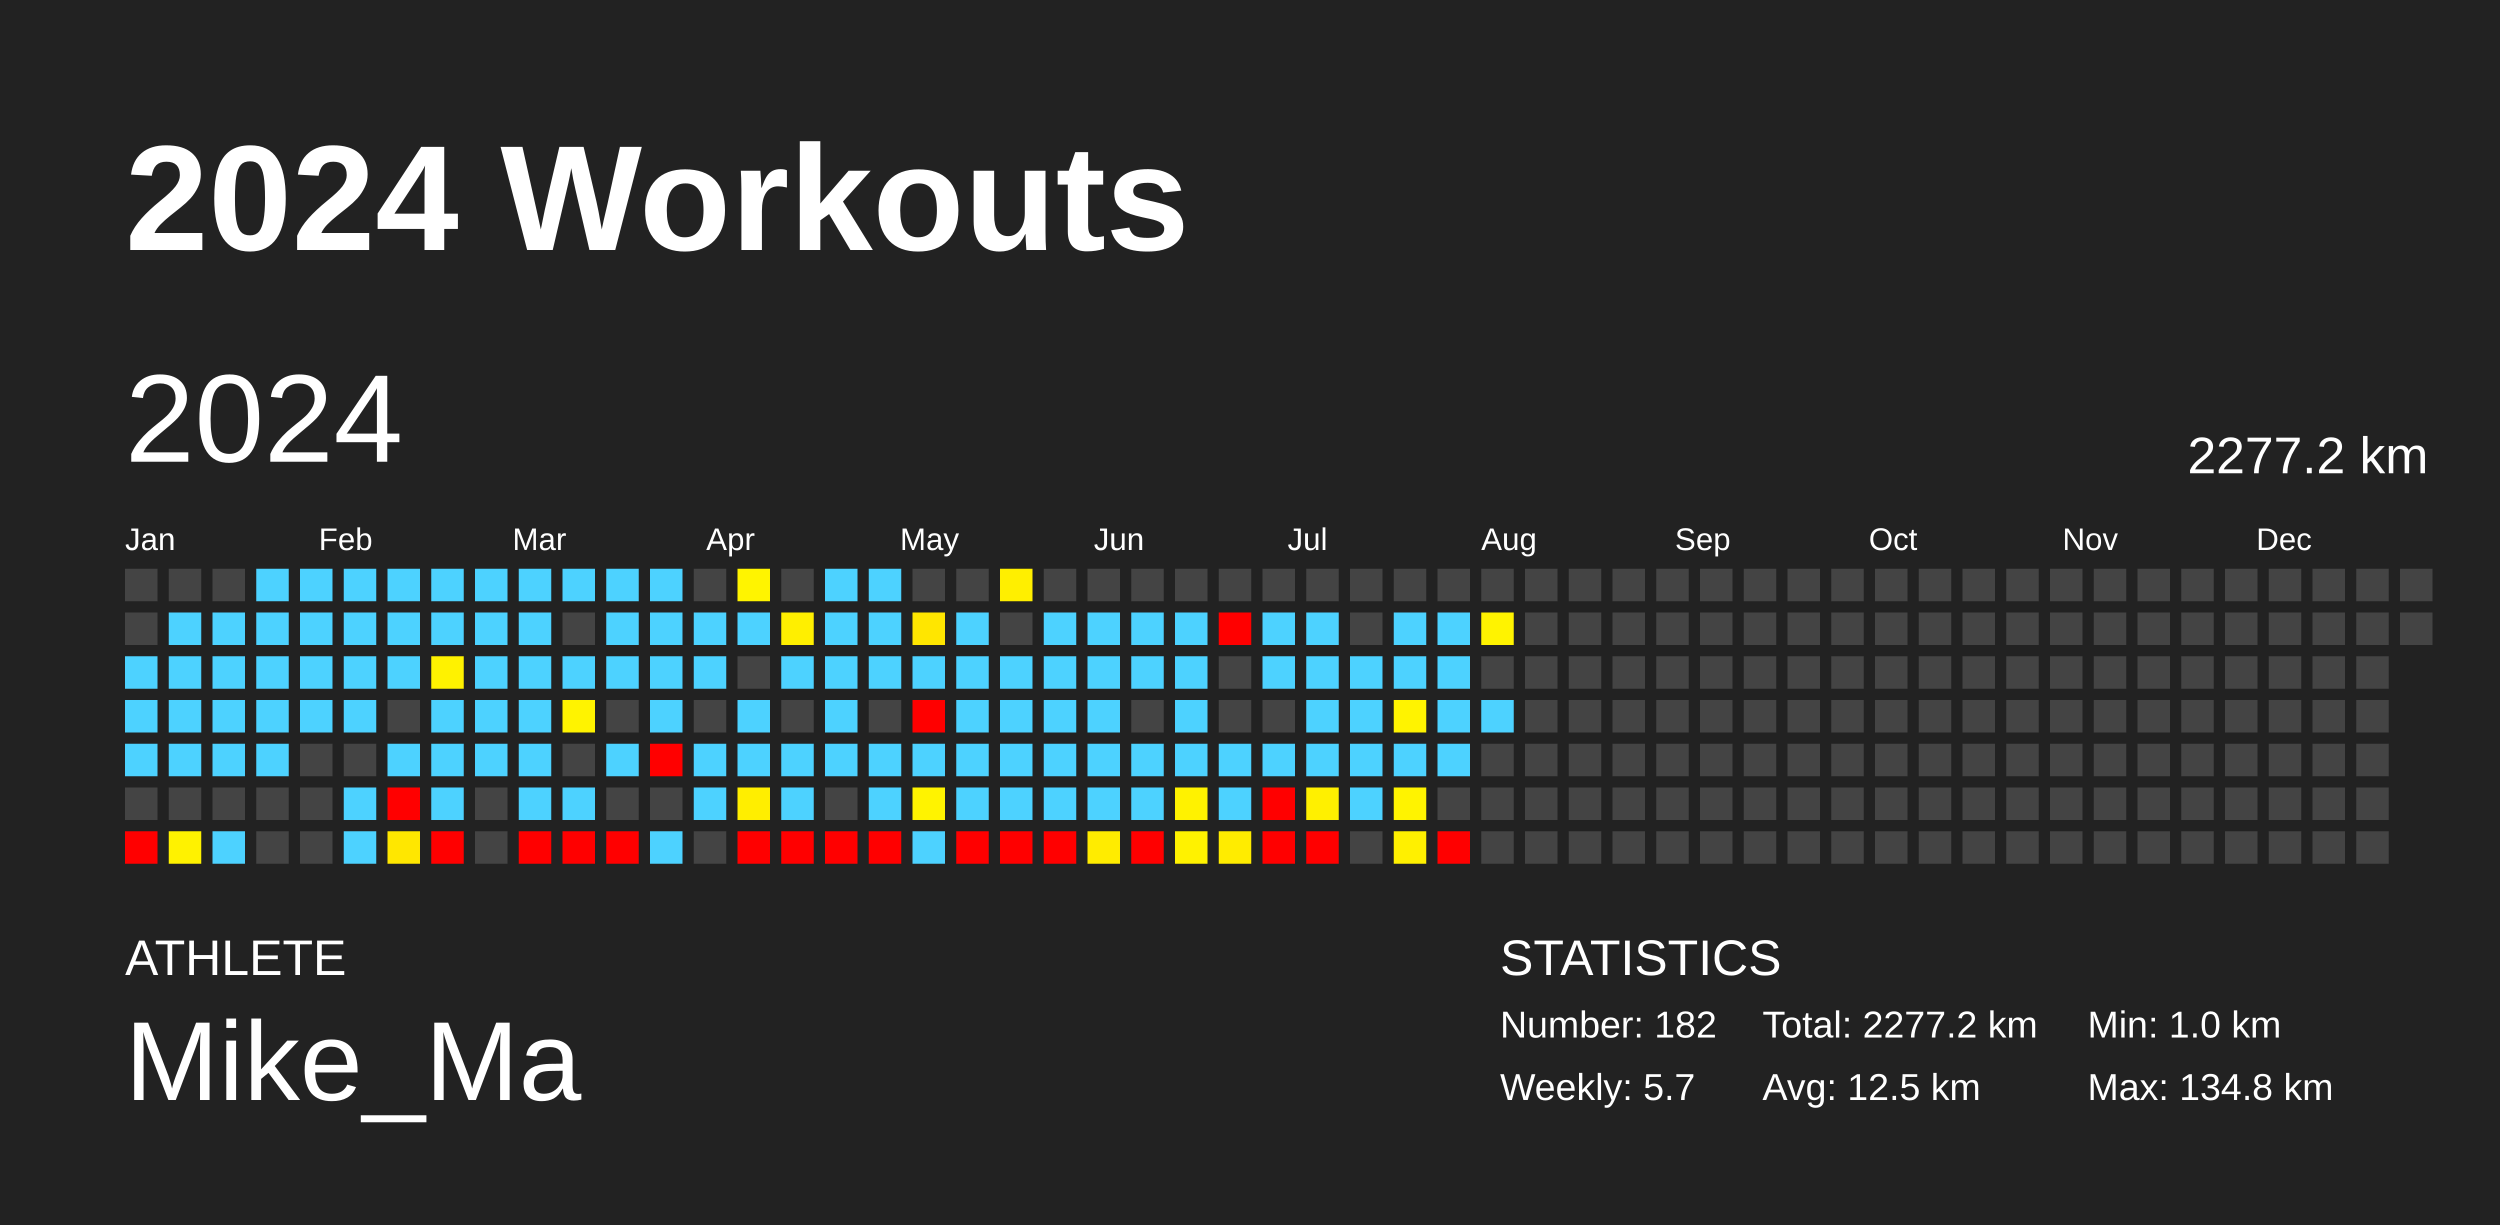
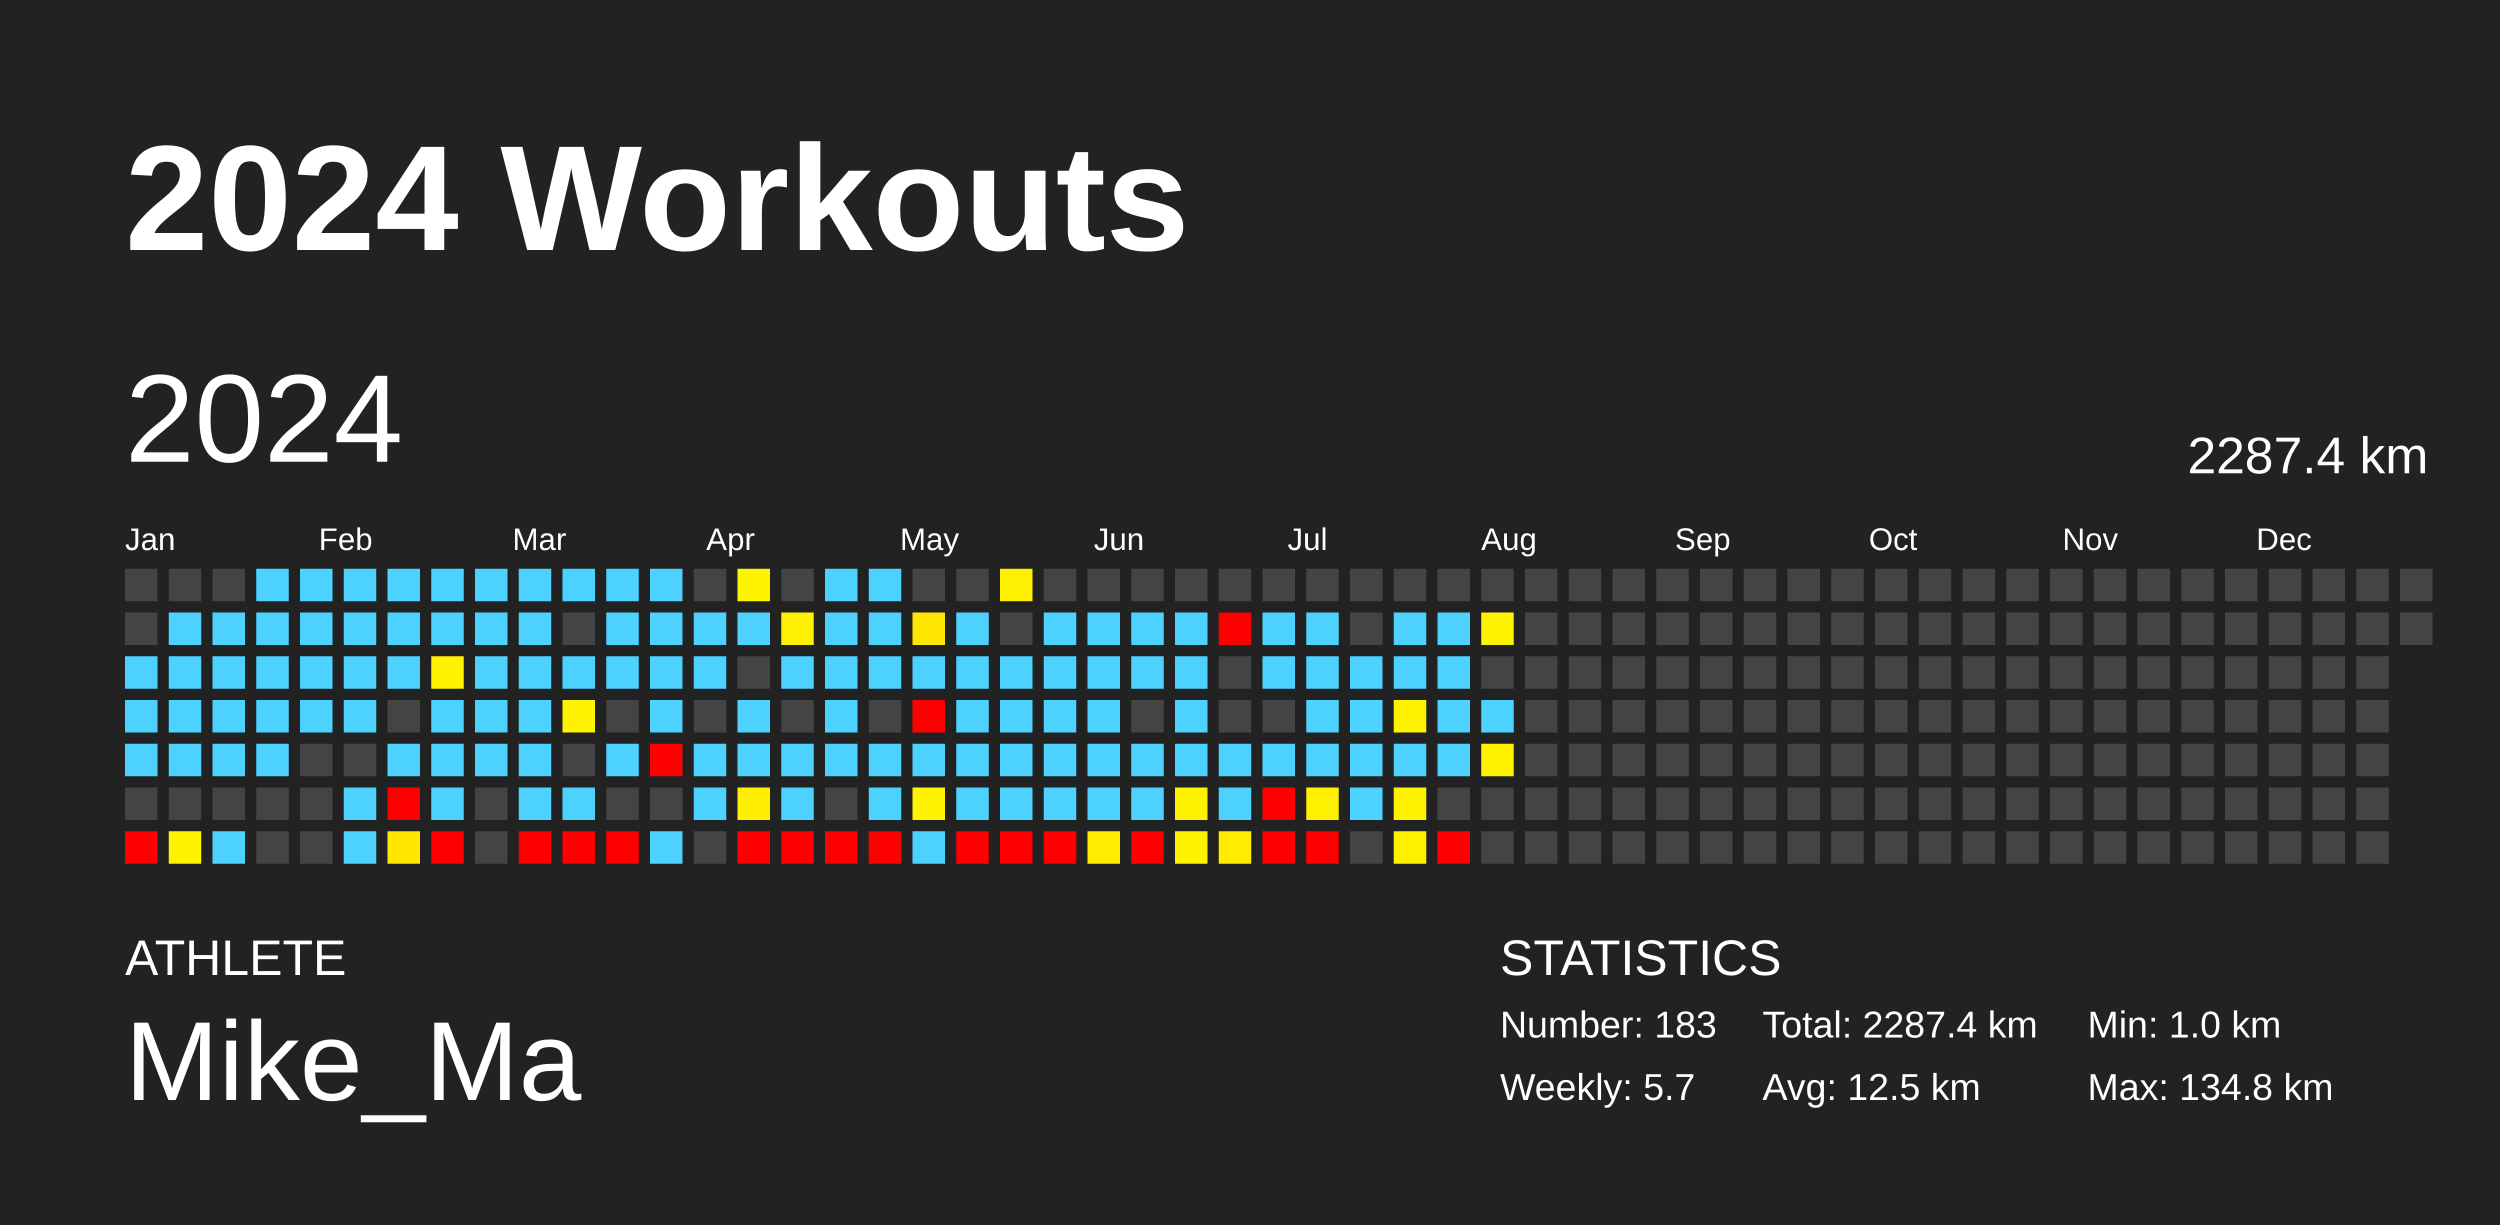
<svg xmlns="http://www.w3.org/2000/svg" baseProfile="full" height="98mm" version="1.1" viewBox="0,0,200,98" width="200mm">
  <defs />
  <rect fill="#222222" height="98" width="200" x="0" y="0" />
  <text fill="#FFFFFF" style="font-size:12px; font-family:Arial; font-weight:bold;" x="10" y="20">2024 Workouts</text>
  <text fill="#FFFFFF" style="font-size:4px; font-family:Arial" x="10" y="78">ATHLETE</text>
  <text fill="#FFFFFF" style="font-size:9px; font-family:Arial" x="10" y="88">Mike_Ma</text>
  <text fill="#FFFFFF" style="font-size:4px; font-family:Arial" x="120" y="78">STATISTICS</text>
-   <text fill="#FFFFFF" style="font-size:3px; font-family:Arial" x="120" y="83">Number: 182</text>
+   <text fill="#FFFFFF" style="font-size:3px; font-family:Arial" x="120" y="83">Number: 183</text>
  <text fill="#FFFFFF" style="font-size:3px; font-family:Arial" x="120" y="88">Weekly: 5.7</text>
-   <text fill="#FFFFFF" style="font-size:3px; font-family:Arial" x="141" y="83">Total: 2277.2 km</text>
+   <text fill="#FFFFFF" style="font-size:3px; font-family:Arial" x="141" y="83">Total: 2287.4 km</text>
  <text fill="#FFFFFF" style="font-size:3px; font-family:Arial" x="141" y="88">Avg: 12.5 km</text>
  <text fill="#FFFFFF" style="font-size:3px; font-family:Arial" x="167" y="83">Min: 1.0 km</text>
  <text fill="#FFFFFF" style="font-size:3px; font-family:Arial" x="167" y="88">Max: 134.8 km</text>
  <text dominant-baseline="hanging" fill="#FFFFFF" style="font-size:10.0px; font-family:Arial;" x="10" y="30">2024</text>
-   <text dominant-baseline="hanging" fill="#FFFFFF" style="font-size:4.125px; font-family:Arial;" x="175" y="35">2277.2 km</text>
+   <text dominant-baseline="hanging" fill="#FFFFFF" style="font-size:4.125px; font-family:Arial;" x="175" y="35">2287.4 km</text>
  <text fill="#FFFFFF" style="font-size:2.5px; font-family:Arial" x="10.0" y="44">Jan</text>
  <text fill="#FFFFFF" style="font-size:2.5px; font-family:Arial" x="25.5" y="44">Feb</text>
  <text fill="#FFFFFF" style="font-size:2.5px; font-family:Arial" x="41.0" y="44">Mar</text>
  <text fill="#FFFFFF" style="font-size:2.5px; font-family:Arial" x="56.5" y="44">Apr</text>
  <text fill="#FFFFFF" style="font-size:2.5px; font-family:Arial" x="72.0" y="44">May</text>
  <text fill="#FFFFFF" style="font-size:2.5px; font-family:Arial" x="87.5" y="44">Jun</text>
  <text fill="#FFFFFF" style="font-size:2.5px; font-family:Arial" x="103.0" y="44">Jul</text>
  <text fill="#FFFFFF" style="font-size:2.5px; font-family:Arial" x="118.5" y="44">Aug</text>
  <text fill="#FFFFFF" style="font-size:2.5px; font-family:Arial" x="134.0" y="44">Sep</text>
  <text fill="#FFFFFF" style="font-size:2.5px; font-family:Arial" x="149.5" y="44">Oct</text>
  <text fill="#FFFFFF" style="font-size:2.5px; font-family:Arial" x="165.0" y="44">Nov</text>
  <text fill="#FFFFFF" style="font-size:2.5px; font-family:Arial" x="180.5" y="44">Dec</text>
  <rect fill="#444444" height="2.6" width="2.6" x="10.0" y="45.5" />
  <rect fill="#444444" height="2.6" width="2.6" x="10.0" y="49.0" />
  <rect fill="#4dd2ff" height="2.6" width="2.6" x="10.0" y="52.5" />
  <rect fill="#4dd2ff" height="2.6" width="2.6" x="10.0" y="56.0" />
  <rect fill="#4dd2ff" height="2.6" width="2.6" x="10.0" y="59.5" />
  <rect fill="#444444" height="2.6" width="2.6" x="10.0" y="63.0" />
  <rect fill="red" height="2.6" width="2.6" x="10.0" y="66.5" />
  <rect fill="#444444" height="2.6" width="2.6" x="13.5" y="45.5" />
  <rect fill="#4dd2ff" height="2.6" width="2.6" x="13.5" y="49.0" />
  <rect fill="#4dd2ff" height="2.6" width="2.6" x="13.5" y="52.5" />
  <rect fill="#4dd2ff" height="2.6" width="2.6" x="13.5" y="56.0" />
  <rect fill="#4dd2ff" height="2.6" width="2.6" x="13.5" y="59.5" />
  <rect fill="#444444" height="2.6" width="2.6" x="13.5" y="63.0" />
  <rect fill="#fff200" height="2.6" width="2.6" x="13.5" y="66.5" />
  <rect fill="#444444" height="2.6" width="2.6" x="17.0" y="45.5" />
  <rect fill="#4dd2ff" height="2.6" width="2.6" x="17.0" y="49.0" />
  <rect fill="#4dd2ff" height="2.6" width="2.6" x="17.0" y="52.5" />
  <rect fill="#4dd2ff" height="2.6" width="2.6" x="17.0" y="56.0" />
  <rect fill="#4dd2ff" height="2.6" width="2.6" x="17.0" y="59.5" />
  <rect fill="#444444" height="2.6" width="2.6" x="17.0" y="63.0" />
  <rect fill="#4dd2ff" height="2.6" width="2.6" x="17.0" y="66.5" />
  <rect fill="#4dd2ff" height="2.6" width="2.6" x="20.5" y="45.5" />
  <rect fill="#4dd2ff" height="2.6" width="2.6" x="20.5" y="49.0" />
  <rect fill="#4dd2ff" height="2.6" width="2.6" x="20.5" y="52.5" />
  <rect fill="#4dd2ff" height="2.6" width="2.6" x="20.5" y="56.0" />
  <rect fill="#4dd2ff" height="2.6" width="2.6" x="20.5" y="59.5" />
  <rect fill="#444444" height="2.6" width="2.6" x="20.5" y="63.0" />
  <rect fill="#444444" height="2.6" width="2.6" x="20.5" y="66.5" />
  <rect fill="#4dd2ff" height="2.6" width="2.6" x="24.0" y="45.5" />
  <rect fill="#4dd2ff" height="2.6" width="2.6" x="24.0" y="49.0" />
  <rect fill="#4dd2ff" height="2.6" width="2.6" x="24.0" y="52.5" />
  <rect fill="#4dd2ff" height="2.6" width="2.6" x="24.0" y="56.0" />
  <rect fill="#444444" height="2.6" width="2.6" x="24.0" y="59.5" />
  <rect fill="#444444" height="2.6" width="2.6" x="24.0" y="63.0" />
  <rect fill="#444444" height="2.6" width="2.6" x="24.0" y="66.5" />
  <rect fill="#4dd2ff" height="2.6" width="2.6" x="27.5" y="45.5" />
  <rect fill="#4dd2ff" height="2.6" width="2.6" x="27.5" y="49.0" />
  <rect fill="#4dd2ff" height="2.6" width="2.6" x="27.5" y="52.5" />
  <rect fill="#4dd2ff" height="2.6" width="2.6" x="27.5" y="56.0" />
  <rect fill="#444444" height="2.6" width="2.6" x="27.5" y="59.5" />
  <rect fill="#4dd2ff" height="2.6" width="2.6" x="27.5" y="63.0" />
  <rect fill="#4dd2ff" height="2.6" width="2.6" x="27.5" y="66.5" />
  <rect fill="#4dd2ff" height="2.6" width="2.6" x="31.0" y="45.5" />
  <rect fill="#4dd2ff" height="2.6" width="2.6" x="31.0" y="49.0" />
  <rect fill="#4dd2ff" height="2.6" width="2.6" x="31.0" y="52.5" />
  <rect fill="#444444" height="2.6" width="2.6" x="31.0" y="56.0" />
  <rect fill="#4dd2ff" height="2.6" width="2.6" x="31.0" y="59.5" />
  <rect fill="red" height="2.6" width="2.6" x="31.0" y="63.0" />
  <rect fill="#ffe700" height="2.6" width="2.6" x="31.0" y="66.5" />
  <rect fill="#4dd2ff" height="2.6" width="2.6" x="34.5" y="45.5" />
  <rect fill="#4dd2ff" height="2.6" width="2.6" x="34.5" y="49.0" />
  <rect fill="#fff200" height="2.6" width="2.6" x="34.5" y="52.5" />
  <rect fill="#4dd2ff" height="2.6" width="2.6" x="34.5" y="56.0" />
  <rect fill="#4dd2ff" height="2.6" width="2.6" x="34.5" y="59.5" />
  <rect fill="#4dd2ff" height="2.6" width="2.6" x="34.5" y="63.0" />
  <rect fill="red" height="2.6" width="2.6" x="34.5" y="66.5" />
  <rect fill="#4dd2ff" height="2.6" width="2.6" x="38.0" y="45.5" />
  <rect fill="#4dd2ff" height="2.6" width="2.6" x="38.0" y="49.0" />
  <rect fill="#4dd2ff" height="2.6" width="2.6" x="38.0" y="52.5" />
  <rect fill="#4dd2ff" height="2.6" width="2.6" x="38.0" y="56.0" />
  <rect fill="#4dd2ff" height="2.6" width="2.6" x="38.0" y="59.5" />
  <rect fill="#444444" height="2.6" width="2.6" x="38.0" y="63.0" />
  <rect fill="#444444" height="2.6" width="2.6" x="38.0" y="66.5" />
  <rect fill="#4dd2ff" height="2.6" width="2.6" x="41.5" y="45.5" />
  <rect fill="#4dd2ff" height="2.6" width="2.6" x="41.5" y="49.0" />
  <rect fill="#4dd2ff" height="2.6" width="2.6" x="41.5" y="52.5" />
  <rect fill="#4dd2ff" height="2.6" width="2.6" x="41.5" y="56.0" />
  <rect fill="#4dd2ff" height="2.6" width="2.6" x="41.5" y="59.5" />
  <rect fill="#4dd2ff" height="2.6" width="2.6" x="41.5" y="63.0" />
  <rect fill="red" height="2.6" width="2.6" x="41.5" y="66.5" />
  <rect fill="#4dd2ff" height="2.6" width="2.6" x="45.0" y="45.5" />
  <rect fill="#444444" height="2.6" width="2.6" x="45.0" y="49.0" />
  <rect fill="#4dd2ff" height="2.6" width="2.6" x="45.0" y="52.5" />
  <rect fill="#fff300" height="2.6" width="2.6" x="45.0" y="56.0" />
  <rect fill="#444444" height="2.6" width="2.6" x="45.0" y="59.5" />
  <rect fill="#4dd2ff" height="2.6" width="2.6" x="45.0" y="63.0" />
  <rect fill="red" height="2.6" width="2.6" x="45.0" y="66.5" />
  <rect fill="#4dd2ff" height="2.6" width="2.6" x="48.5" y="45.5" />
  <rect fill="#4dd2ff" height="2.6" width="2.6" x="48.5" y="49.0" />
  <rect fill="#4dd2ff" height="2.6" width="2.6" x="48.5" y="52.5" />
  <rect fill="#444444" height="2.6" width="2.6" x="48.5" y="56.0" />
  <rect fill="#4dd2ff" height="2.6" width="2.6" x="48.5" y="59.5" />
  <rect fill="#444444" height="2.6" width="2.6" x="48.5" y="63.0" />
  <rect fill="red" height="2.6" width="2.6" x="48.5" y="66.5" />
  <rect fill="#4dd2ff" height="2.6" width="2.6" x="52.0" y="45.5" />
  <rect fill="#4dd2ff" height="2.6" width="2.6" x="52.0" y="49.0" />
  <rect fill="#4dd2ff" height="2.6" width="2.6" x="52.0" y="52.5" />
  <rect fill="#4dd2ff" height="2.6" width="2.6" x="52.0" y="56.0" />
  <rect fill="red" height="2.6" width="2.6" x="52.0" y="59.5" />
  <rect fill="#444444" height="2.6" width="2.6" x="52.0" y="63.0" />
  <rect fill="#4dd2ff" height="2.6" width="2.6" x="52.0" y="66.5" />
  <rect fill="#444444" height="2.6" width="2.6" x="55.5" y="45.5" />
  <rect fill="#4dd2ff" height="2.6" width="2.6" x="55.5" y="49.0" />
  <rect fill="#4dd2ff" height="2.6" width="2.6" x="55.5" y="52.5" />
  <rect fill="#444444" height="2.6" width="2.6" x="55.5" y="56.0" />
  <rect fill="#4dd2ff" height="2.6" width="2.6" x="55.5" y="59.5" />
  <rect fill="#4dd2ff" height="2.6" width="2.6" x="55.5" y="63.0" />
  <rect fill="#444444" height="2.6" width="2.6" x="55.5" y="66.5" />
  <rect fill="#fff400" height="2.6" width="2.6" x="59.0" y="45.5" />
  <rect fill="#4dd2ff" height="2.6" width="2.6" x="59.0" y="49.0" />
  <rect fill="#444444" height="2.6" width="2.6" x="59.0" y="52.5" />
  <rect fill="#4dd2ff" height="2.6" width="2.6" x="59.0" y="56.0" />
  <rect fill="#4dd2ff" height="2.6" width="2.6" x="59.0" y="59.5" />
  <rect fill="#ffee00" height="2.6" width="2.6" x="59.0" y="63.0" />
  <rect fill="red" height="2.6" width="2.6" x="59.0" y="66.5" />
  <rect fill="#444444" height="2.6" width="2.6" x="62.5" y="45.5" />
  <rect fill="#ffef00" height="2.6" width="2.6" x="62.5" y="49.0" />
  <rect fill="#4dd2ff" height="2.6" width="2.6" x="62.5" y="52.5" />
  <rect fill="#444444" height="2.6" width="2.6" x="62.5" y="56.0" />
  <rect fill="#4dd2ff" height="2.6" width="2.6" x="62.5" y="59.5" />
  <rect fill="#4dd2ff" height="2.6" width="2.6" x="62.5" y="63.0" />
  <rect fill="red" height="2.6" width="2.6" x="62.5" y="66.5" />
  <rect fill="#4dd2ff" height="2.6" width="2.6" x="66.0" y="45.5" />
  <rect fill="#4dd2ff" height="2.6" width="2.6" x="66.0" y="49.0" />
  <rect fill="#4dd2ff" height="2.6" width="2.6" x="66.0" y="52.5" />
  <rect fill="#4dd2ff" height="2.6" width="2.6" x="66.0" y="56.0" />
  <rect fill="#4dd2ff" height="2.6" width="2.6" x="66.0" y="59.5" />
  <rect fill="#444444" height="2.6" width="2.6" x="66.0" y="63.0" />
  <rect fill="red" height="2.6" width="2.6" x="66.0" y="66.5" />
  <rect fill="#4dd2ff" height="2.6" width="2.6" x="69.5" y="45.5" />
  <rect fill="#4dd2ff" height="2.6" width="2.6" x="69.5" y="49.0" />
  <rect fill="#4dd2ff" height="2.6" width="2.6" x="69.5" y="52.5" />
  <rect fill="#444444" height="2.6" width="2.6" x="69.5" y="56.0" />
  <rect fill="#4dd2ff" height="2.6" width="2.6" x="69.5" y="59.5" />
  <rect fill="#4dd2ff" height="2.6" width="2.6" x="69.5" y="63.0" />
  <rect fill="red" height="2.6" width="2.6" x="69.5" y="66.5" />
  <rect fill="#444444" height="2.6" width="2.6" x="73.0" y="45.5" />
  <rect fill="#ffe600" height="2.6" width="2.6" x="73.0" y="49.0" />
  <rect fill="#4dd2ff" height="2.6" width="2.6" x="73.0" y="52.5" />
  <rect fill="red" height="2.6" width="2.6" x="73.0" y="56.0" />
  <rect fill="#4dd2ff" height="2.6" width="2.6" x="73.0" y="59.5" />
  <rect fill="#fff300" height="2.6" width="2.6" x="73.0" y="63.0" />
  <rect fill="#4dd2ff" height="2.6" width="2.6" x="73.0" y="66.5" />
  <rect fill="#444444" height="2.6" width="2.6" x="76.5" y="45.5" />
  <rect fill="#4dd2ff" height="2.6" width="2.6" x="76.5" y="49.0" />
  <rect fill="#4dd2ff" height="2.6" width="2.6" x="76.5" y="52.5" />
  <rect fill="#4dd2ff" height="2.6" width="2.6" x="76.5" y="56.0" />
  <rect fill="#4dd2ff" height="2.6" width="2.6" x="76.5" y="59.5" />
  <rect fill="#4dd2ff" height="2.6" width="2.6" x="76.5" y="63.0" />
  <rect fill="red" height="2.6" width="2.6" x="76.5" y="66.5" />
  <rect fill="#ffef00" height="2.6" width="2.6" x="80.0" y="45.5" />
  <rect fill="#444444" height="2.6" width="2.6" x="80.0" y="49.0" />
  <rect fill="#4dd2ff" height="2.6" width="2.6" x="80.0" y="52.5" />
  <rect fill="#4dd2ff" height="2.6" width="2.6" x="80.0" y="56.0" />
  <rect fill="#4dd2ff" height="2.6" width="2.6" x="80.0" y="59.5" />
  <rect fill="#4dd2ff" height="2.6" width="2.6" x="80.0" y="63.0" />
  <rect fill="red" height="2.6" width="2.6" x="80.0" y="66.5" />
  <rect fill="#444444" height="2.6" width="2.6" x="83.5" y="45.5" />
  <rect fill="#4dd2ff" height="2.6" width="2.6" x="83.5" y="49.0" />
  <rect fill="#4dd2ff" height="2.6" width="2.6" x="83.5" y="52.5" />
  <rect fill="#4dd2ff" height="2.6" width="2.6" x="83.5" y="56.0" />
  <rect fill="#4dd2ff" height="2.6" width="2.6" x="83.5" y="59.5" />
  <rect fill="#4dd2ff" height="2.6" width="2.6" x="83.5" y="63.0" />
  <rect fill="red" height="2.6" width="2.6" x="83.5" y="66.5" />
  <rect fill="#444444" height="2.6" width="2.6" x="87.0" y="45.5" />
  <rect fill="#4dd2ff" height="2.6" width="2.6" x="87.0" y="49.0" />
  <rect fill="#4dd2ff" height="2.6" width="2.6" x="87.0" y="52.5" />
  <rect fill="#4dd2ff" height="2.6" width="2.6" x="87.0" y="56.0" />
  <rect fill="#4dd2ff" height="2.6" width="2.6" x="87.0" y="59.5" />
  <rect fill="#4dd2ff" height="2.6" width="2.6" x="87.0" y="63.0" />
  <rect fill="#ffec00" height="2.6" width="2.6" x="87.0" y="66.5" />
  <rect fill="#444444" height="2.6" width="2.6" x="90.5" y="45.5" />
  <rect fill="#4dd2ff" height="2.6" width="2.6" x="90.5" y="49.0" />
  <rect fill="#4dd2ff" height="2.6" width="2.6" x="90.5" y="52.5" />
  <rect fill="#444444" height="2.6" width="2.6" x="90.5" y="56.0" />
  <rect fill="#4dd2ff" height="2.6" width="2.6" x="90.5" y="59.5" />
  <rect fill="#4dd2ff" height="2.6" width="2.6" x="90.5" y="63.0" />
  <rect fill="red" height="2.6" width="2.6" x="90.5" y="66.5" />
  <rect fill="#444444" height="2.6" width="2.6" x="94.0" y="45.5" />
  <rect fill="#4dd2ff" height="2.6" width="2.6" x="94.0" y="49.0" />
  <rect fill="#4dd2ff" height="2.6" width="2.6" x="94.0" y="52.5" />
  <rect fill="#4dd2ff" height="2.6" width="2.6" x="94.0" y="56.0" />
  <rect fill="#4dd2ff" height="2.6" width="2.6" x="94.0" y="59.5" />
  <rect fill="#fff200" height="2.6" width="2.6" x="94.0" y="63.0" />
  <rect fill="#fff200" height="2.6" width="2.6" x="94.0" y="66.5" />
  <rect fill="#444444" height="2.6" width="2.6" x="97.5" y="45.5" />
  <rect fill="red" height="2.6" width="2.6" x="97.5" y="49.0" />
  <rect fill="#444444" height="2.6" width="2.6" x="97.5" y="52.5" />
  <rect fill="#444444" height="2.6" width="2.6" x="97.5" y="56.0" />
  <rect fill="#4dd2ff" height="2.6" width="2.6" x="97.5" y="59.5" />
  <rect fill="#4dd2ff" height="2.6" width="2.6" x="97.5" y="63.0" />
  <rect fill="#ffec00" height="2.6" width="2.6" x="97.5" y="66.5" />
  <rect fill="#444444" height="2.6" width="2.6" x="101.0" y="45.5" />
  <rect fill="#4dd2ff" height="2.6" width="2.6" x="101.0" y="49.0" />
  <rect fill="#4dd2ff" height="2.6" width="2.6" x="101.0" y="52.5" />
  <rect fill="#444444" height="2.6" width="2.6" x="101.0" y="56.0" />
  <rect fill="#4dd2ff" height="2.6" width="2.6" x="101.0" y="59.5" />
  <rect fill="red" height="2.6" width="2.6" x="101.0" y="63.0" />
  <rect fill="red" height="2.6" width="2.6" x="101.0" y="66.5" />
  <rect fill="#444444" height="2.6" width="2.6" x="104.5" y="45.5" />
  <rect fill="#4dd2ff" height="2.6" width="2.6" x="104.5" y="49.0" />
  <rect fill="#4dd2ff" height="2.6" width="2.6" x="104.5" y="52.5" />
  <rect fill="#4dd2ff" height="2.6" width="2.6" x="104.5" y="56.0" />
  <rect fill="#4dd2ff" height="2.6" width="2.6" x="104.5" y="59.5" />
  <rect fill="#fff000" height="2.6" width="2.6" x="104.5" y="63.0" />
  <rect fill="red" height="2.6" width="2.6" x="104.5" y="66.5" />
  <rect fill="#444444" height="2.6" width="2.6" x="108.0" y="45.5" />
  <rect fill="#444444" height="2.6" width="2.6" x="108.0" y="49.0" />
  <rect fill="#4dd2ff" height="2.6" width="2.6" x="108.0" y="52.5" />
  <rect fill="#4dd2ff" height="2.6" width="2.6" x="108.0" y="56.0" />
  <rect fill="#4dd2ff" height="2.6" width="2.6" x="108.0" y="59.5" />
  <rect fill="#4dd2ff" height="2.6" width="2.6" x="108.0" y="63.0" />
  <rect fill="#444444" height="2.6" width="2.6" x="108.0" y="66.5" />
  <rect fill="#444444" height="2.6" width="2.6" x="111.5" y="45.5" />
  <rect fill="#4dd2ff" height="2.6" width="2.6" x="111.5" y="49.0" />
  <rect fill="#4dd2ff" height="2.6" width="2.6" x="111.5" y="52.5" />
  <rect fill="#fff300" height="2.6" width="2.6" x="111.5" y="56.0" />
  <rect fill="#4dd2ff" height="2.6" width="2.6" x="111.5" y="59.5" />
  <rect fill="#fff300" height="2.6" width="2.6" x="111.5" y="63.0" />
  <rect fill="#fff000" height="2.6" width="2.6" x="111.5" y="66.5" />
  <rect fill="#444444" height="2.6" width="2.6" x="115.0" y="45.5" />
  <rect fill="#4dd2ff" height="2.6" width="2.6" x="115.0" y="49.0" />
  <rect fill="#4dd2ff" height="2.6" width="2.6" x="115.0" y="52.5" />
  <rect fill="#4dd2ff" height="2.6" width="2.6" x="115.0" y="56.0" />
  <rect fill="#4dd2ff" height="2.6" width="2.6" x="115.0" y="59.5" />
  <rect fill="#444444" height="2.6" width="2.6" x="115.0" y="63.0" />
  <rect fill="red" height="2.6" width="2.6" x="115.0" y="66.5" />
  <rect fill="#444444" height="2.6" width="2.6" x="118.5" y="45.5" />
  <rect fill="#fff300" height="2.6" width="2.6" x="118.5" y="49.0" />
  <rect fill="#444444" height="2.6" width="2.6" x="118.5" y="52.5" />
  <rect fill="#4dd2ff" height="2.6" width="2.6" x="118.5" y="56.0" />
-   <rect fill="#444444" height="2.6" width="2.6" x="118.5" y="59.5" />
+   <rect fill="#fff300" height="2.6" width="2.6" x="118.5" y="59.5" />
  <rect fill="#444444" height="2.6" width="2.6" x="118.5" y="63.0" />
  <rect fill="#444444" height="2.6" width="2.6" x="118.5" y="66.5" />
  <rect fill="#444444" height="2.6" width="2.6" x="122.0" y="45.5" />
  <rect fill="#444444" height="2.6" width="2.6" x="122.0" y="49.0" />
  <rect fill="#444444" height="2.6" width="2.6" x="122.0" y="52.5" />
  <rect fill="#444444" height="2.6" width="2.6" x="122.0" y="56.0" />
  <rect fill="#444444" height="2.6" width="2.6" x="122.0" y="59.5" />
  <rect fill="#444444" height="2.6" width="2.6" x="122.0" y="63.0" />
  <rect fill="#444444" height="2.6" width="2.6" x="122.0" y="66.5" />
  <rect fill="#444444" height="2.6" width="2.6" x="125.5" y="45.5" />
  <rect fill="#444444" height="2.6" width="2.6" x="125.5" y="49.0" />
  <rect fill="#444444" height="2.6" width="2.6" x="125.5" y="52.5" />
  <rect fill="#444444" height="2.6" width="2.6" x="125.5" y="56.0" />
  <rect fill="#444444" height="2.6" width="2.6" x="125.5" y="59.5" />
  <rect fill="#444444" height="2.6" width="2.6" x="125.5" y="63.0" />
  <rect fill="#444444" height="2.6" width="2.6" x="125.5" y="66.5" />
  <rect fill="#444444" height="2.6" width="2.6" x="129.0" y="45.5" />
  <rect fill="#444444" height="2.6" width="2.6" x="129.0" y="49.0" />
  <rect fill="#444444" height="2.6" width="2.6" x="129.0" y="52.5" />
  <rect fill="#444444" height="2.6" width="2.6" x="129.0" y="56.0" />
  <rect fill="#444444" height="2.6" width="2.6" x="129.0" y="59.5" />
  <rect fill="#444444" height="2.6" width="2.6" x="129.0" y="63.0" />
  <rect fill="#444444" height="2.6" width="2.6" x="129.0" y="66.5" />
  <rect fill="#444444" height="2.6" width="2.6" x="132.5" y="45.5" />
  <rect fill="#444444" height="2.6" width="2.6" x="132.5" y="49.0" />
  <rect fill="#444444" height="2.6" width="2.6" x="132.5" y="52.5" />
  <rect fill="#444444" height="2.6" width="2.6" x="132.5" y="56.0" />
  <rect fill="#444444" height="2.6" width="2.6" x="132.5" y="59.5" />
  <rect fill="#444444" height="2.6" width="2.6" x="132.5" y="63.0" />
  <rect fill="#444444" height="2.6" width="2.6" x="132.5" y="66.5" />
  <rect fill="#444444" height="2.6" width="2.6" x="136.0" y="45.5" />
  <rect fill="#444444" height="2.6" width="2.6" x="136.0" y="49.0" />
  <rect fill="#444444" height="2.6" width="2.6" x="136.0" y="52.5" />
  <rect fill="#444444" height="2.6" width="2.6" x="136.0" y="56.0" />
  <rect fill="#444444" height="2.6" width="2.6" x="136.0" y="59.5" />
  <rect fill="#444444" height="2.6" width="2.6" x="136.0" y="63.0" />
  <rect fill="#444444" height="2.6" width="2.6" x="136.0" y="66.5" />
  <rect fill="#444444" height="2.6" width="2.6" x="139.5" y="45.5" />
  <rect fill="#444444" height="2.6" width="2.6" x="139.5" y="49.0" />
  <rect fill="#444444" height="2.6" width="2.6" x="139.5" y="52.5" />
  <rect fill="#444444" height="2.6" width="2.6" x="139.5" y="56.0" />
  <rect fill="#444444" height="2.6" width="2.6" x="139.5" y="59.5" />
  <rect fill="#444444" height="2.6" width="2.6" x="139.5" y="63.0" />
  <rect fill="#444444" height="2.6" width="2.6" x="139.5" y="66.5" />
  <rect fill="#444444" height="2.6" width="2.6" x="143.0" y="45.5" />
  <rect fill="#444444" height="2.6" width="2.6" x="143.0" y="49.0" />
  <rect fill="#444444" height="2.6" width="2.6" x="143.0" y="52.5" />
  <rect fill="#444444" height="2.6" width="2.6" x="143.0" y="56.0" />
  <rect fill="#444444" height="2.6" width="2.6" x="143.0" y="59.5" />
  <rect fill="#444444" height="2.6" width="2.6" x="143.0" y="63.0" />
  <rect fill="#444444" height="2.6" width="2.6" x="143.0" y="66.5" />
  <rect fill="#444444" height="2.6" width="2.6" x="146.5" y="45.5" />
  <rect fill="#444444" height="2.6" width="2.6" x="146.5" y="49.0" />
  <rect fill="#444444" height="2.6" width="2.6" x="146.5" y="52.5" />
  <rect fill="#444444" height="2.6" width="2.6" x="146.5" y="56.0" />
  <rect fill="#444444" height="2.6" width="2.6" x="146.5" y="59.5" />
  <rect fill="#444444" height="2.6" width="2.6" x="146.5" y="63.0" />
  <rect fill="#444444" height="2.6" width="2.6" x="146.5" y="66.5" />
  <rect fill="#444444" height="2.6" width="2.6" x="150.0" y="45.5" />
  <rect fill="#444444" height="2.6" width="2.6" x="150.0" y="49.0" />
  <rect fill="#444444" height="2.6" width="2.6" x="150.0" y="52.5" />
  <rect fill="#444444" height="2.6" width="2.6" x="150.0" y="56.0" />
  <rect fill="#444444" height="2.6" width="2.6" x="150.0" y="59.5" />
  <rect fill="#444444" height="2.6" width="2.6" x="150.0" y="63.0" />
  <rect fill="#444444" height="2.6" width="2.6" x="150.0" y="66.5" />
  <rect fill="#444444" height="2.6" width="2.6" x="153.5" y="45.5" />
  <rect fill="#444444" height="2.6" width="2.6" x="153.5" y="49.0" />
  <rect fill="#444444" height="2.6" width="2.6" x="153.5" y="52.5" />
  <rect fill="#444444" height="2.6" width="2.6" x="153.5" y="56.0" />
  <rect fill="#444444" height="2.6" width="2.6" x="153.5" y="59.5" />
  <rect fill="#444444" height="2.6" width="2.6" x="153.5" y="63.0" />
  <rect fill="#444444" height="2.6" width="2.6" x="153.5" y="66.5" />
  <rect fill="#444444" height="2.6" width="2.6" x="157.0" y="45.5" />
  <rect fill="#444444" height="2.6" width="2.6" x="157.0" y="49.0" />
  <rect fill="#444444" height="2.6" width="2.6" x="157.0" y="52.5" />
  <rect fill="#444444" height="2.6" width="2.6" x="157.0" y="56.0" />
  <rect fill="#444444" height="2.6" width="2.6" x="157.0" y="59.5" />
  <rect fill="#444444" height="2.6" width="2.6" x="157.0" y="63.0" />
  <rect fill="#444444" height="2.6" width="2.6" x="157.0" y="66.5" />
  <rect fill="#444444" height="2.6" width="2.6" x="160.5" y="45.5" />
  <rect fill="#444444" height="2.6" width="2.6" x="160.5" y="49.0" />
  <rect fill="#444444" height="2.6" width="2.6" x="160.5" y="52.5" />
  <rect fill="#444444" height="2.6" width="2.6" x="160.5" y="56.0" />
  <rect fill="#444444" height="2.6" width="2.6" x="160.5" y="59.5" />
  <rect fill="#444444" height="2.6" width="2.6" x="160.5" y="63.0" />
  <rect fill="#444444" height="2.6" width="2.6" x="160.5" y="66.5" />
  <rect fill="#444444" height="2.6" width="2.6" x="164.0" y="45.5" />
  <rect fill="#444444" height="2.6" width="2.6" x="164.0" y="49.0" />
  <rect fill="#444444" height="2.6" width="2.6" x="164.0" y="52.5" />
  <rect fill="#444444" height="2.6" width="2.6" x="164.0" y="56.0" />
  <rect fill="#444444" height="2.6" width="2.6" x="164.0" y="59.5" />
  <rect fill="#444444" height="2.6" width="2.6" x="164.0" y="63.0" />
  <rect fill="#444444" height="2.6" width="2.6" x="164.0" y="66.5" />
  <rect fill="#444444" height="2.6" width="2.6" x="167.5" y="45.5" />
  <rect fill="#444444" height="2.6" width="2.6" x="167.5" y="49.0" />
  <rect fill="#444444" height="2.6" width="2.6" x="167.5" y="52.5" />
  <rect fill="#444444" height="2.6" width="2.6" x="167.5" y="56.0" />
  <rect fill="#444444" height="2.6" width="2.6" x="167.5" y="59.5" />
  <rect fill="#444444" height="2.6" width="2.6" x="167.5" y="63.0" />
  <rect fill="#444444" height="2.6" width="2.6" x="167.5" y="66.5" />
  <rect fill="#444444" height="2.6" width="2.6" x="171.0" y="45.5" />
  <rect fill="#444444" height="2.6" width="2.6" x="171.0" y="49.0" />
  <rect fill="#444444" height="2.6" width="2.6" x="171.0" y="52.5" />
  <rect fill="#444444" height="2.6" width="2.6" x="171.0" y="56.0" />
  <rect fill="#444444" height="2.6" width="2.6" x="171.0" y="59.5" />
  <rect fill="#444444" height="2.6" width="2.6" x="171.0" y="63.0" />
  <rect fill="#444444" height="2.6" width="2.6" x="171.0" y="66.5" />
  <rect fill="#444444" height="2.6" width="2.6" x="174.5" y="45.5" />
  <rect fill="#444444" height="2.6" width="2.6" x="174.5" y="49.0" />
  <rect fill="#444444" height="2.6" width="2.6" x="174.5" y="52.5" />
  <rect fill="#444444" height="2.6" width="2.6" x="174.5" y="56.0" />
  <rect fill="#444444" height="2.6" width="2.6" x="174.5" y="59.5" />
  <rect fill="#444444" height="2.6" width="2.6" x="174.5" y="63.0" />
  <rect fill="#444444" height="2.6" width="2.6" x="174.5" y="66.5" />
  <rect fill="#444444" height="2.6" width="2.6" x="178.0" y="45.5" />
  <rect fill="#444444" height="2.6" width="2.6" x="178.0" y="49.0" />
  <rect fill="#444444" height="2.6" width="2.6" x="178.0" y="52.5" />
  <rect fill="#444444" height="2.6" width="2.6" x="178.0" y="56.0" />
  <rect fill="#444444" height="2.6" width="2.6" x="178.0" y="59.5" />
  <rect fill="#444444" height="2.6" width="2.6" x="178.0" y="63.0" />
  <rect fill="#444444" height="2.6" width="2.6" x="178.0" y="66.5" />
  <rect fill="#444444" height="2.6" width="2.6" x="181.5" y="45.5" />
  <rect fill="#444444" height="2.6" width="2.6" x="181.5" y="49.0" />
  <rect fill="#444444" height="2.6" width="2.6" x="181.5" y="52.5" />
  <rect fill="#444444" height="2.6" width="2.6" x="181.5" y="56.0" />
  <rect fill="#444444" height="2.6" width="2.6" x="181.5" y="59.5" />
  <rect fill="#444444" height="2.6" width="2.6" x="181.5" y="63.0" />
  <rect fill="#444444" height="2.6" width="2.6" x="181.5" y="66.5" />
  <rect fill="#444444" height="2.6" width="2.6" x="185.0" y="45.5" />
  <rect fill="#444444" height="2.6" width="2.6" x="185.0" y="49.0" />
  <rect fill="#444444" height="2.6" width="2.6" x="185.0" y="52.5" />
  <rect fill="#444444" height="2.6" width="2.6" x="185.0" y="56.0" />
  <rect fill="#444444" height="2.6" width="2.6" x="185.0" y="59.5" />
  <rect fill="#444444" height="2.6" width="2.6" x="185.0" y="63.0" />
  <rect fill="#444444" height="2.6" width="2.6" x="185.0" y="66.5" />
  <rect fill="#444444" height="2.6" width="2.6" x="188.5" y="45.5" />
  <rect fill="#444444" height="2.6" width="2.6" x="188.5" y="49.0" />
  <rect fill="#444444" height="2.6" width="2.6" x="188.5" y="52.5" />
  <rect fill="#444444" height="2.6" width="2.6" x="188.5" y="56.0" />
  <rect fill="#444444" height="2.6" width="2.6" x="188.5" y="59.5" />
  <rect fill="#444444" height="2.6" width="2.6" x="188.5" y="63.0" />
  <rect fill="#444444" height="2.6" width="2.6" x="188.5" y="66.5" />
  <rect fill="#444444" height="2.6" width="2.6" x="192.0" y="45.5" />
  <rect fill="#444444" height="2.6" width="2.6" x="192.0" y="49.0" />
</svg>
